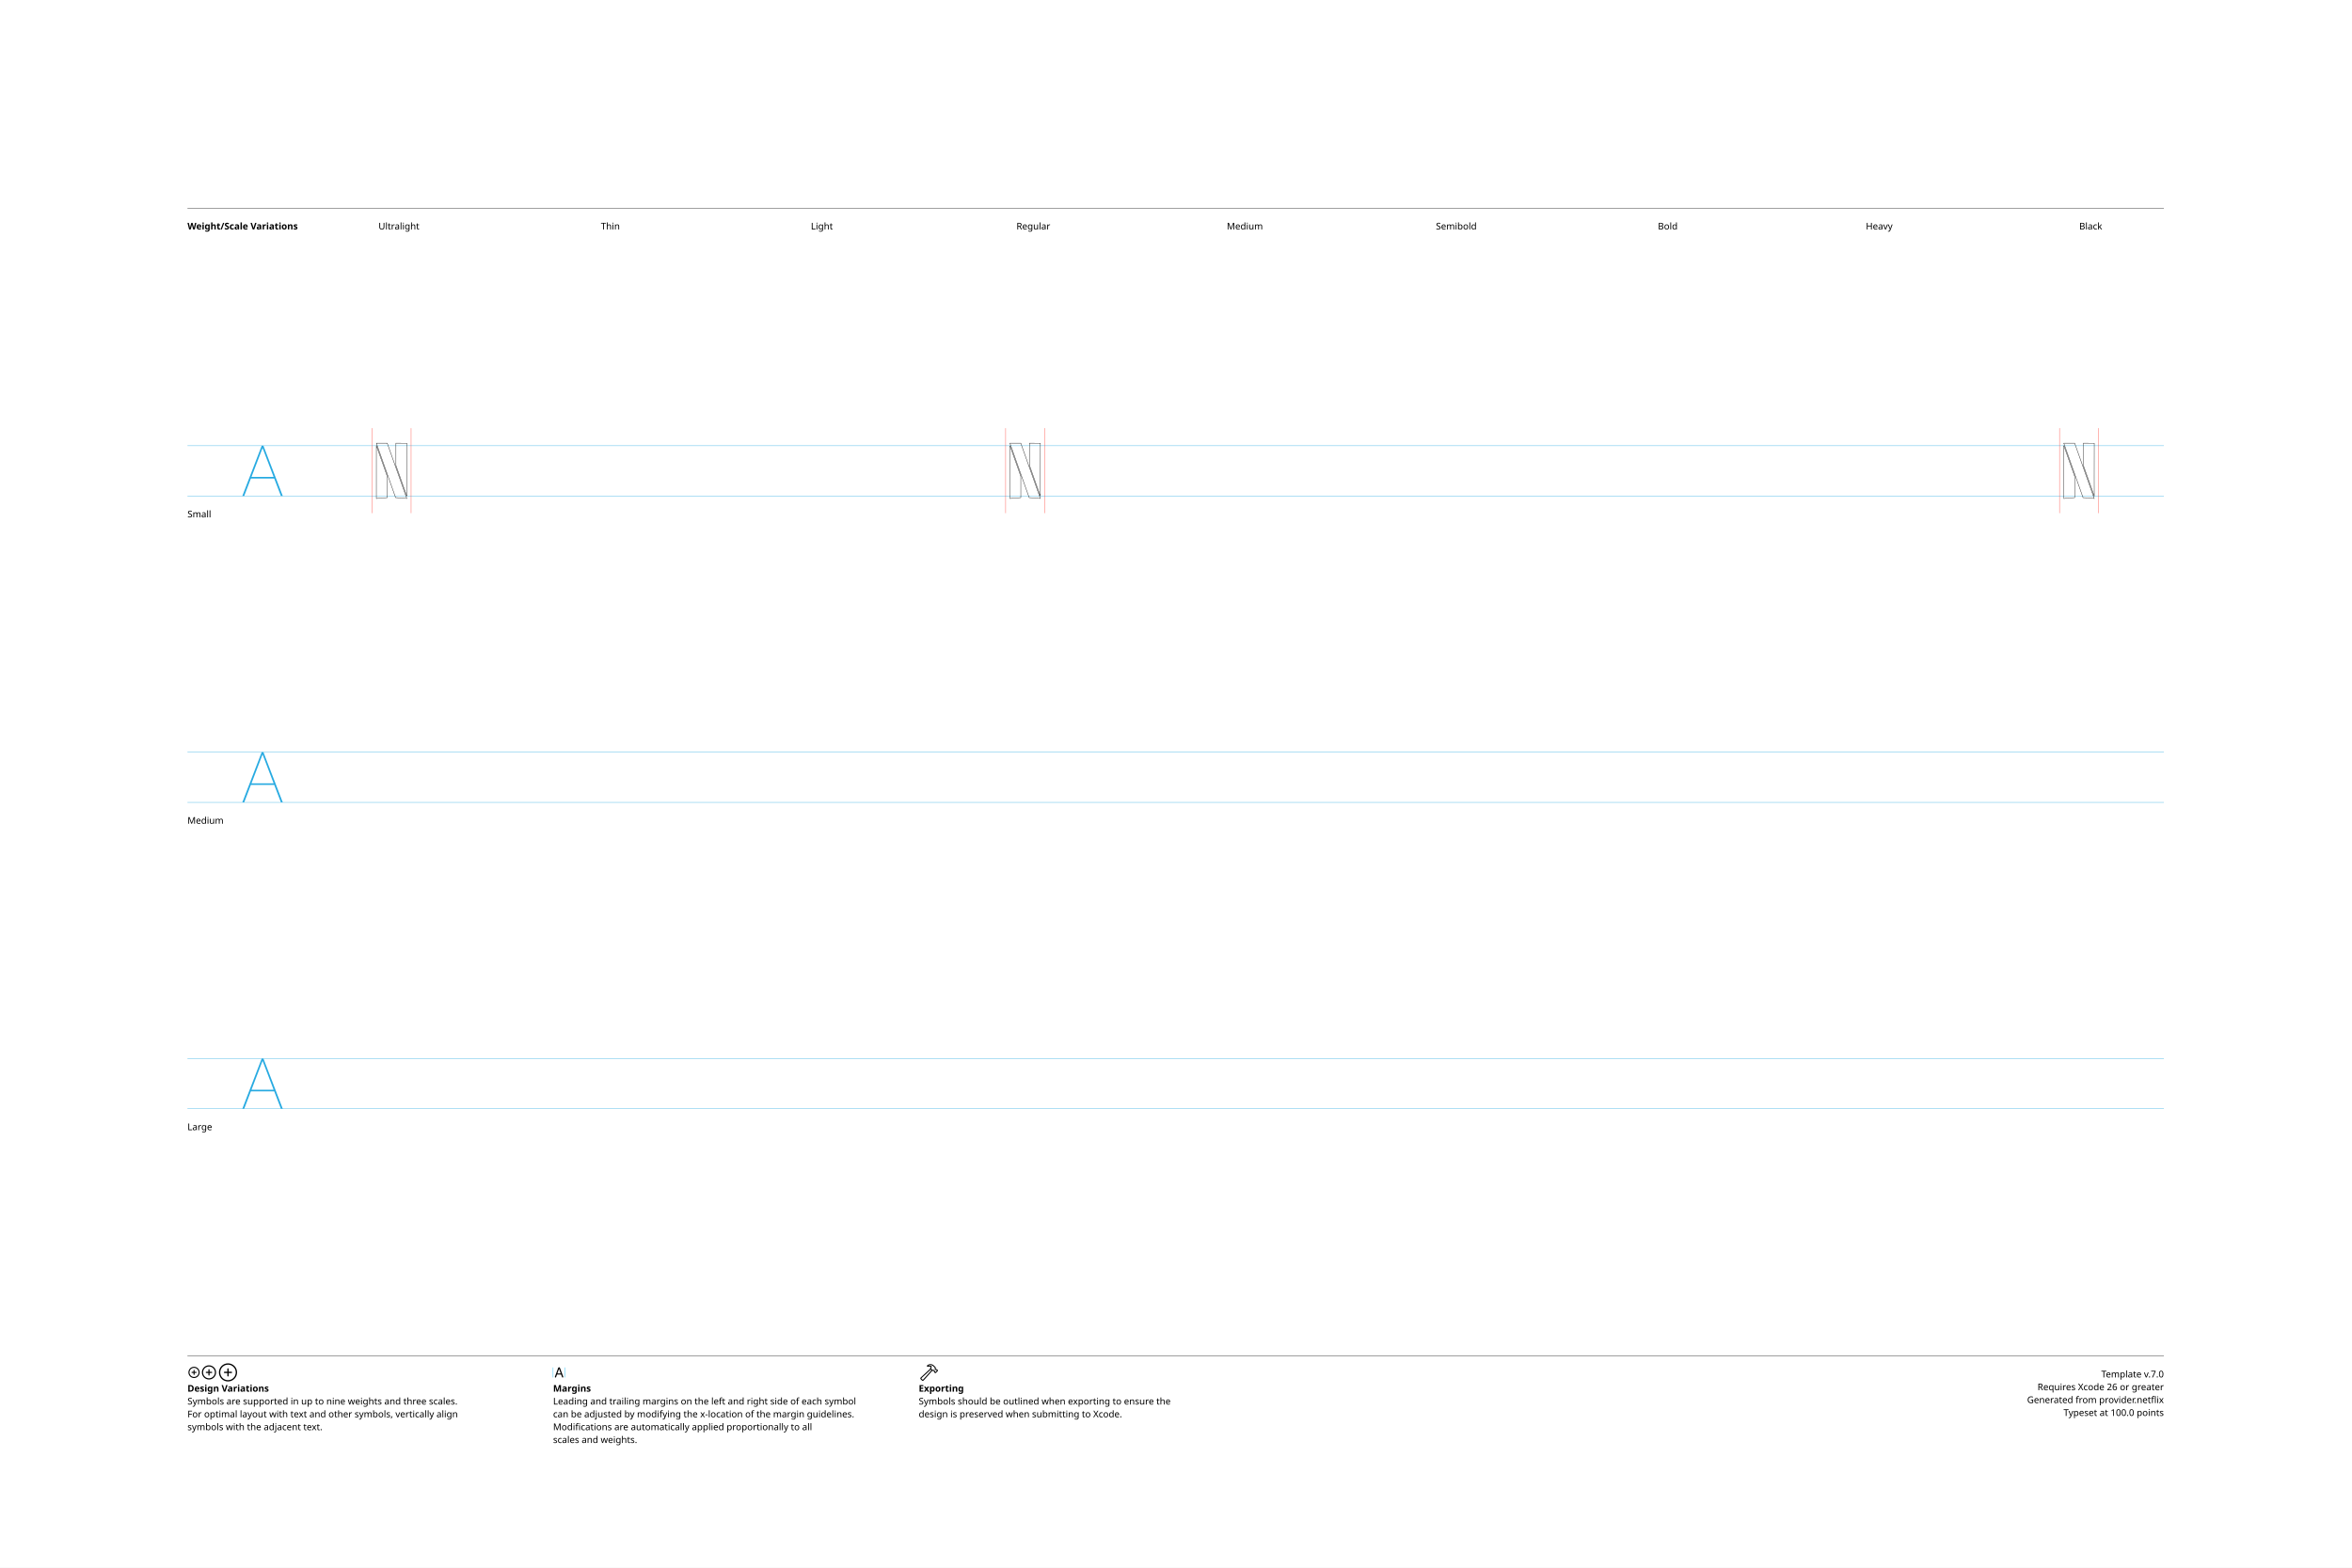
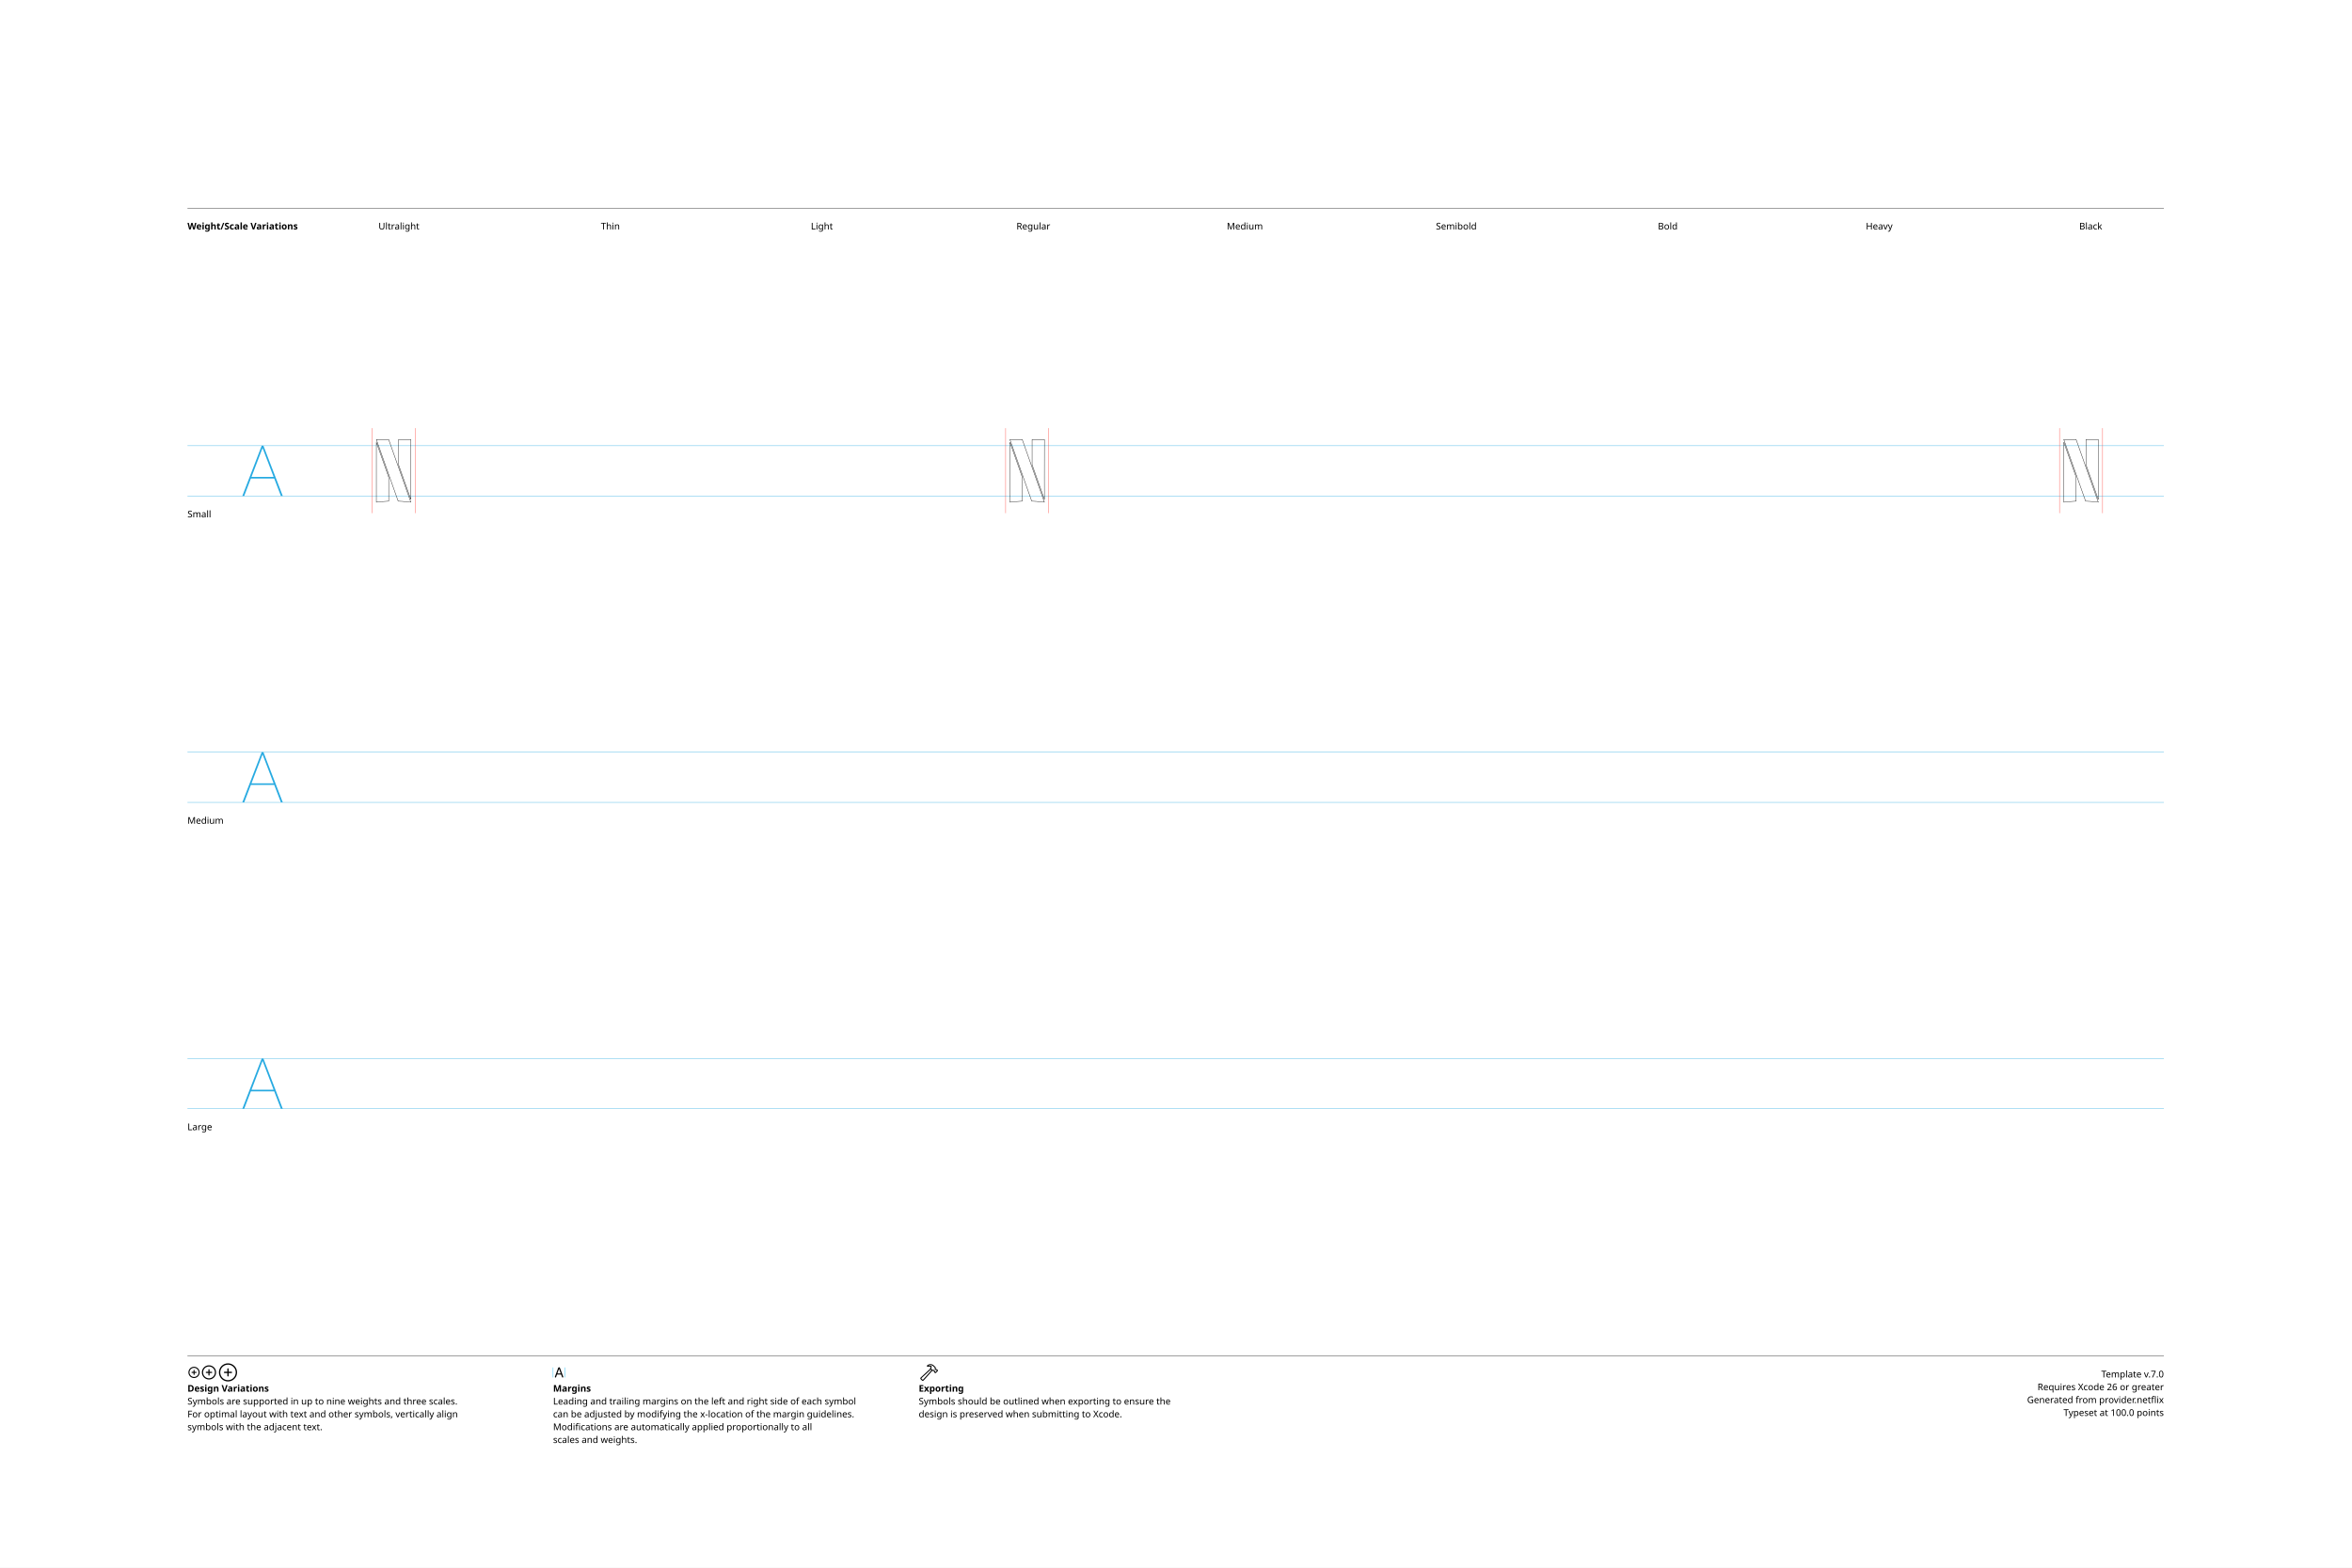
<svg xmlns="http://www.w3.org/2000/svg" version="1.1" viewBox="0 0 3300 2200">
  <style>.defaults {-sfsymbols-variable-value-mode:color;-sfsymbols-draw-reverses-motion-groups:false}

.monochrome-0 {-sfsymbols-motion-group:0}

.multicolor-0:tintColor {-sfsymbols-motion-group:0}

.hierarchical-0:primary {-sfsymbols-motion-group:0}

.SFSymbolsPreviewWireframe {fill:none;opacity:1.0;stroke:black;stroke-width:0.5}
</style>
  <g id="Notes">
    <rect height="2200" id="artboard" style="fill:white;opacity:1" width="3300" x="0" y="0" />
    <line style="fill:none;stroke:black;opacity:1;stroke-width:0.5;" x1="263" x2="3036" y1="292" y2="292" />
    <text style="stroke:none;fill:black;font-family:sans-serif;font-size:13;font-weight:bold;" transform="matrix(1 0 0 1 263 322)">Weight/Scale Variations</text>
    <text style="stroke:none;fill:black;font-family:sans-serif;font-size:13;text-anchor:middle;" transform="matrix(1 0 0 1 559.711 322)">Ultralight</text>
    <text style="stroke:none;fill:black;font-family:sans-serif;font-size:13;text-anchor:middle;" transform="matrix(1 0 0 1 856.422 322)">Thin</text>
    <text style="stroke:none;fill:black;font-family:sans-serif;font-size:13;text-anchor:middle;" transform="matrix(1 0 0 1 1153.13 322)">Light</text>
    <text style="stroke:none;fill:black;font-family:sans-serif;font-size:13;text-anchor:middle;" transform="matrix(1 0 0 1 1449.84 322)">Regular</text>
    <text style="stroke:none;fill:black;font-family:sans-serif;font-size:13;text-anchor:middle;" transform="matrix(1 0 0 1 1746.56 322)">Medium</text>
    <text style="stroke:none;fill:black;font-family:sans-serif;font-size:13;text-anchor:middle;" transform="matrix(1 0 0 1 2043.27 322)">Semibold</text>
    <text style="stroke:none;fill:black;font-family:sans-serif;font-size:13;text-anchor:middle;" transform="matrix(1 0 0 1 2339.98 322)">Bold</text>
    <text style="stroke:none;fill:black;font-family:sans-serif;font-size:13;text-anchor:middle;" transform="matrix(1 0 0 1 2636.69 322)">Heavy</text>
    <text style="stroke:none;fill:black;font-family:sans-serif;font-size:13;text-anchor:middle;" transform="matrix(1 0 0 1 2933.4 322)">Black</text>
    <line style="fill:none;stroke:black;opacity:1;stroke-width:0.5;" x1="263" x2="3036" y1="1903" y2="1903" />
    <g transform="matrix(0.2 0 0 0.2 263 1933)">
      <path d="m46.24 4.15c21.777 0 39.453-17.627 39.453-39.404s-17.676-39.404-39.453-39.404c-21.729 0-39.404 17.627-39.404 39.404s17.676 39.404 39.404 39.404Zm0-7.422c-17.676 0-31.934-14.307-31.934-31.982s14.258-31.982 31.934-31.982 31.982 14.307 31.982 31.982-14.307 31.982-31.982 31.982Zm3.613-17.773v-28.467c0-2.246-1.465-3.76-3.711-3.76-2.148 0-3.613 1.514-3.613 3.76v28.467c0 2.197 1.465 3.711 3.613 3.711 2.246 0 3.711-1.514 3.711-3.711Zm-17.822-10.596h28.418c2.197 0 3.711-1.465 3.711-3.613 0-2.197-1.514-3.711-3.711-3.711h-28.418c-2.246 0-3.76 1.514-3.76 3.711 0 2.148 1.514 3.613 3.76 3.613Z" />
    </g>
    <g transform="matrix(0.2 0 0 0.2 281.506 1933)">
      <path d="m58.545 14.551c27.49 0 49.805-22.314 49.805-49.805s-22.314-49.805-49.805-49.805-49.805 22.314-49.805 49.805 22.314 49.805 49.805 49.805Zm0-8.301c-22.949 0-41.504-18.555-41.504-41.504s18.555-41.504 41.504-41.504 41.504 18.555 41.504 41.504-18.555 41.504-41.504 41.504Zm4.053-23.096v-36.914c0-2.49-1.709-4.199-4.15-4.199-2.393 0-4.053 1.709-4.053 4.199v36.914c0 2.441 1.66 4.15 4.053 4.15 2.441 0 4.15-1.66 4.15-4.15Zm-22.559-14.404h36.963c2.441 0 4.15-1.611 4.15-4.004 0-2.441-1.709-4.15-4.15-4.15h-36.963c-2.49 0-4.15 1.709-4.15 4.15 0 2.393 1.66 4.004 4.15 4.004Z" />
    </g>
    <g transform="matrix(0.2 0 0 0.2 304.924 1933)">
      <path d="m74.853 28.32c35.107 0 63.623-28.467 63.623-63.574s-28.516-63.623-63.623-63.623-63.574 28.516-63.574 63.623 28.467 63.574 63.574 63.574Zm0-9.082c-30.127 0-54.492-24.365-54.492-54.492s24.365-54.492 54.492-54.492 54.492 24.365 54.492 54.492-24.365 54.492-54.492 54.492Zm4.443-30.322v-48.486c0-2.734-1.855-4.639-4.541-4.639-2.588 0-4.443 1.904-4.443 4.639v48.486c0 2.686 1.855 4.59 4.443 4.59 2.686 0 4.541-1.855 4.541-4.59Zm-28.711-19.775h48.486c2.686 0 4.59-1.807 4.59-4.395 0-2.734-1.855-4.59-4.59-4.59h-48.486c-2.734 0-4.59 1.855-4.59 4.59 0 2.588 1.855 4.395 4.59 4.395Z" />
    </g>
    <text style="stroke:none;fill:black;font-family:sans-serif;font-size:13;font-weight:bold;" transform="matrix(1 0 0 1 263 1953)">Design Variations</text>
    <text style="stroke:none;fill:black;font-family:sans-serif;font-size:13;" transform="matrix(1 0 0 1 263 1971)">Symbols are supported in up to nine weights and three scales.</text>
    <text style="stroke:none;fill:black;font-family:sans-serif;font-size:13;" transform="matrix(1 0 0 1 263 1989)">For optimal layout with text and other symbols, vertically align</text>
    <text style="stroke:none;fill:black;font-family:sans-serif;font-size:13;" transform="matrix(1 0 0 1 263 2007)">symbols with the adjacent text.</text>
    <line style="fill:none;stroke:#00AEEF;stroke-width:0.5;opacity:1.0;" x1="776" x2="776" y1="1919" y2="1933" />
    <g transform="matrix(0.2 0 0 0.2 776 1933)">
      <path d="m16.553 0.781c2.588 0 3.857-0.977 4.785-3.711l20.557-57.52h0.244l20.605 57.52c0.928 2.734 2.197 3.711 4.736 3.711 2.588 0 4.248-1.562 4.248-4.004 0-0.83-0.146-1.611-0.537-2.637l-22.9-60.986c-1.123-2.979-3.125-4.492-6.25-4.492-3.027 0-5.078 1.465-6.152 4.443l-22.9 61.084c-0.391 1.025-0.537 1.807-0.537 2.637 0 2.441 1.562 3.955 4.102 3.955Zm10.205-20.947h30.664c2.002 0 3.662-1.66 3.662-3.662 0-2.051-1.66-3.662-3.662-3.662h-30.664c-2.002 0-3.662 1.611-3.662 3.662 0 2.002 1.66 3.662 3.662 3.662Z" />
    </g>
    <line style="fill:none;stroke:#00AEEF;stroke-width:0.5;opacity:1.0;" x1="792.836" x2="792.836" y1="1919" y2="1933" />
    <text style="stroke:none;fill:black;font-family:sans-serif;font-size:13;font-weight:bold;" transform="matrix(1 0 0 1 776 1953)">Margins</text>
    <text style="stroke:none;fill:black;font-family:sans-serif;font-size:13;" transform="matrix(1 0 0 1 776 1971)">Leading and trailing margins on the left and right side of each symbol</text>
    <text style="stroke:none;fill:black;font-family:sans-serif;font-size:13;" transform="matrix(1 0 0 1 776 1989)">can be adjusted by modifying the x-location of the margin guidelines.</text>
    <text style="stroke:none;fill:black;font-family:sans-serif;font-size:13;" transform="matrix(1 0 0 1 776 2007)">Modifications are automatically applied proportionally to all</text>
    <text style="stroke:none;fill:black;font-family:sans-serif;font-size:13;" transform="matrix(1 0 0 1 776 2025)">scales and weights.</text>
    <g transform="matrix(0.2 0 0 0.2 1289 1933)">
      <path d="m14.209 13.135 7.861 7.861c4.297 4.395 9.326 4.102 13.867-1.025l60.693-68.213-4.883-4.883-60.254 67.676c-1.807 1.953-3.467 2.441-5.811 0.098l-5.176-5.127c-2.295-2.295-1.807-3.955 0.195-5.811l67.481-62.158-4.883-4.834-68.066 62.598c-4.98 4.59-5.322 9.473-1.025 13.818Zm44.873-97.461c-2.051 2.002-2.246 4.883-1.074 6.787 1.123 1.807 3.467 3.027 6.592 2.246 5.859-1.66 12.598-2.393 18.896 0.928l-2.686 7.129c-1.611 4.004-0.732 6.885 1.709 9.424l10.254 10.303c2.344 2.393 4.541 2.441 7.08 1.953l4.443-0.732 2.588 2.539-0.195 2.246c-0.098 2.295 0.537 4.297 2.783 6.494l3.369 3.32c2.295 2.295 5.518 2.49 7.812 0.195l12.988-13.037c2.295-2.344 2.148-5.371-0.195-7.666l-3.418-3.418c-2.197-2.197-4.053-3.027-6.348-2.881l-2.344 0.244-2.441-2.441 1.025-4.688c0.635-2.734-0.244-4.98-2.881-7.617l-11.279-11.182c-12.94-12.842-35.596-11.035-46.68-0.146Zm7.08 2.051c8.789-6.396 25.977-5.664 33.691 1.953l12.305 12.207c1.025 1.025 1.221 1.807 0.928 3.32l-1.465 6.641 6.738 6.689 4.395-0.244c1.123-0.049 1.514 0.049 2.344 0.879l2.539 2.49-10.84 10.84-2.49-2.49c-0.83-0.879-0.977-1.221-0.928-2.393l0.293-4.346-6.689-6.738-6.836 1.172c-1.416 0.293-2.051 0.195-3.174-0.879l-8.936-8.887c-1.074-1.025-1.172-1.709-0.488-3.369l4.59-11.475c-6.104-6.348-17.041-7.52-25.586-4.59-0.684 0.244-0.928-0.391-0.391-0.781Z" />
    </g>
    <text style="stroke:none;fill:black;font-family:sans-serif;font-size:13;font-weight:bold;" transform="matrix(1 0 0 1 1289 1953)">Exporting</text>
    <text style="stroke:none;fill:black;font-family:sans-serif;font-size:13;" transform="matrix(1 0 0 1 1289 1971)">Symbols should be outlined when exporting to ensure the</text>
    <text style="stroke:none;fill:black;font-family:sans-serif;font-size:13;" transform="matrix(1 0 0 1 1289 1989)">design is preserved when submitting to Xcode.</text>
    <text id="template-version" style="stroke:none;fill:black;font-family:sans-serif;font-size:13;text-anchor:end;" transform="matrix(1 0 0 1 3036 1933)">Template v.7.0</text>
    <text style="stroke:none;fill:black;font-family:sans-serif;font-size:13;text-anchor:end;" transform="matrix(1 0 0 1 3036 1951)">Requires Xcode 26 or greater</text>
    <text id="descriptive-name" style="stroke:none;fill:black;font-family:sans-serif;font-size:13;text-anchor:end;" transform="matrix(1 0 0 1 3036 1969)">Generated from provider.netflix</text>
    <text style="stroke:none;fill:black;font-family:sans-serif;font-size:13;text-anchor:end;" transform="matrix(1 0 0 1 3036 1987)">Typeset at 100.0 points</text>
    <text style="stroke:none;fill:black;font-family:sans-serif;font-size:13;" transform="matrix(1 0 0 1 263 726)">Small</text>
    <text style="stroke:none;fill:black;font-family:sans-serif;font-size:13;" transform="matrix(1 0 0 1 263 1156)">Medium</text>
    <text style="stroke:none;fill:black;font-family:sans-serif;font-size:13;" transform="matrix(1 0 0 1 263 1586)">Large</text>
  </g>
  <g id="Guides">
    <g id="H-reference" style="fill:#27AAE1;stroke:none;" transform="matrix(1 0 0 1 339 696)">
      <path d="M0.994 0L3.638 0L29.328-67.132L30.03-67.132L30.03-70.459L28.123-70.459ZM11.688-24.48L46.981-24.48L46.231-26.729L12.438-26.729ZM55.12 0L57.764 0L30.638-70.459L29.433-70.459L29.433-67.132Z" />
    </g>
    <line id="Baseline-S" style="fill:none;stroke:#27AAE1;opacity:1;stroke-width:0.5;" x1="263" x2="3036" y1="696" y2="696" />
    <line id="Capline-S" style="fill:none;stroke:#27AAE1;opacity:1;stroke-width:0.5;" x1="263" x2="3036" y1="625.541" y2="625.541" />
    <g id="H-reference" style="fill:#27AAE1;stroke:none;" transform="matrix(1 0 0 1 339 1126)">
      <path d="M0.994 0L3.638 0L29.328-67.132L30.03-67.132L30.03-70.459L28.123-70.459ZM11.688-24.48L46.981-24.48L46.231-26.729L12.438-26.729ZM55.12 0L57.764 0L30.638-70.459L29.433-70.459L29.433-67.132Z" />
    </g>
    <line id="Baseline-M" style="fill:none;stroke:#27AAE1;opacity:1;stroke-width:0.5;" x1="263" x2="3036" y1="1126" y2="1126" />
    <line id="Capline-M" style="fill:none;stroke:#27AAE1;opacity:1;stroke-width:0.5;" x1="263" x2="3036" y1="1055.54" y2="1055.54" />
    <g id="H-reference" style="fill:#27AAE1;stroke:none;" transform="matrix(1 0 0 1 339 1556)">
      <path d="M0.994 0L3.638 0L29.328-67.132L30.03-67.132L30.03-70.459L28.123-70.459ZM11.688-24.48L46.981-24.48L46.231-26.729L12.438-26.729ZM55.12 0L57.764 0L30.638-70.459L29.433-70.459L29.433-67.132Z" />
    </g>
    <line id="Baseline-L" style="fill:none;stroke:#27AAE1;opacity:1;stroke-width:0.5;" x1="263" x2="3036" y1="1556" y2="1556" />
    <line id="Capline-L" style="fill:none;stroke:#27AAE1;opacity:1;stroke-width:0.5;" x1="263" x2="3036" y1="1485.54" y2="1485.54" />
    <line id="left-margin-Ultralight-S" style="fill:none;stroke:#FF3B30;stroke-width:0.5;opacity:1.0;" x1="522.047" x2="522.047" y1="600.785" y2="720.121" />
-     <line id="right-margin-Ultralight-S" style="fill:none;stroke:#FF3B30;stroke-width:0.5;opacity:1.0;" x1="576.795" x2="576.795" y1="600.785" y2="720.121" />
+     <line id="right-margin-Ultralight-S" style="fill:none;stroke:#FF3B30;stroke-width:0.5;opacity:1.0;" x1="582.461" x2="582.461" y1="600.785" y2="720.121" />
    <line id="left-margin-Regular-S" style="fill:none;stroke:#FF3B30;stroke-width:0.5;opacity:1.0;" x1="1410.980" x2="1410.980" y1="600.785" y2="720.121" />
-     <line id="right-margin-Regular-S" style="fill:none;stroke:#FF3B30;stroke-width:0.5;opacity:1.0;" x1="1465.728" x2="1465.728" y1="600.785" y2="720.121" />
+     <line id="right-margin-Regular-S" style="fill:none;stroke:#FF3B30;stroke-width:0.5;opacity:1.0;" x1="1471.394" x2="1471.394" y1="600.785" y2="720.121" />
    <line id="left-margin-Black-S" style="fill:none;stroke:#FF3B30;stroke-width:0.5;opacity:1.0;" x1="2889.630" x2="2889.630" y1="600.785" y2="720.121" />
-     <line id="right-margin-Black-S" style="fill:none;stroke:#FF3B30;stroke-width:0.5;opacity:1.0;" x1="2944.378" x2="2944.378" y1="600.785" y2="720.121" />
+     <line id="right-margin-Black-S" style="fill:none;stroke:#FF3B30;stroke-width:0.5;opacity:1.0;" x1="2950.044" x2="2950.044" y1="600.785" y2="720.121" />
  </g>
  <g id="Symbols">
    <g id="Ultralight-S" transform="matrix(1 0 0 1 522.047 696)">
-       <path class="monochrome-0 multicolor-0:tintColor hierarchical-0:primary SFSymbolsPreviewWireframe" d="M6 -74.079L6 -74.06C15.804 -46.359 23.386 -24.931 33.026 2.333C40.615 2.52 48.728 3.621 48.742 3.621C39.676 -22.033 29.565 -50.597 21.265 -74.079L6 -74.079ZM33.484 -74.079L33.484 -42.902L48.742 0.225C48.693 -8.589 48.677 -17.479 48.677 -26.282C48.677 -42.89 48.735 -59.186 48.748 -74.076L33.484 -74.079ZM6 -70.68L6 3.621C12.064 2.892 15.098 2.612 21.265 2.333L21.265 -27.517L6 -70.68Z" />
+       <path class="monochrome-0 multicolor-0:tintColor hierarchical-0:primary SFSymbolsPreviewWireframe" d="M6 -79.23L6 -79.207C17.103 -47.834 25.691 -23.565 36.609 7.312C45.204 7.524 54.392 8.77 54.408 8.77C44.14 -20.284 32.689 -52.634 23.289 -79.23L6 -79.23ZM37.128 -79.23L37.128 -43.92L54.408 4.925C54.352 -5.058 54.334 -15.126 54.334 -25.096C54.334 -43.905 54.4 -62.361 54.414 -79.225L37.128 -79.23ZM6 -75.379L6 8.77C12.868 7.945 16.304 7.629 23.289 7.312L23.289 -26.495L6 -75.379Z" />
    </g>
    <g id="Regular-S" transform="matrix(1 0 0 1 1410.98 696)">
-       <path class="monochrome-0 multicolor-0:tintColor hierarchical-0:primary SFSymbolsPreviewWireframe" d="M6 -74.079L6 -74.06C15.804 -46.359 23.386 -24.931 33.026 2.333C40.615 2.52 48.728 3.621 48.742 3.621C39.676 -22.033 29.565 -50.597 21.265 -74.079L6 -74.079ZM33.484 -74.079L33.484 -42.902L48.742 0.225C48.693 -8.589 48.677 -17.479 48.677 -26.282C48.677 -42.89 48.735 -59.186 48.748 -74.076L33.484 -74.079ZM6 -70.68L6 3.621C12.064 2.892 15.098 2.612 21.265 2.333L21.265 -27.517L6 -70.68Z" />
+       <path class="monochrome-0 multicolor-0:tintColor hierarchical-0:primary SFSymbolsPreviewWireframe" d="M6 -79.23L6 -79.207C17.103 -47.834 25.691 -23.565 36.609 7.312C45.204 7.524 54.392 8.77 54.408 8.77C44.14 -20.284 32.689 -52.634 23.289 -79.23L6 -79.23ZM37.128 -79.23L37.128 -43.92L54.408 4.925C54.352 -5.058 54.334 -15.126 54.334 -25.096C54.334 -43.905 54.4 -62.361 54.414 -79.225L37.128 -79.23ZM6 -75.379L6 8.77C12.868 7.945 16.304 7.629 23.289 7.312L23.289 -26.495L6 -75.379Z" />
    </g>
    <g id="Black-S" transform="matrix(1 0 0 1 2889.63 696)">
-       <path class="monochrome-0 multicolor-0:tintColor hierarchical-0:primary SFSymbolsPreviewWireframe" d="M6 -74.079L6 -74.06C15.804 -46.359 23.386 -24.931 33.026 2.333C40.615 2.52 48.728 3.621 48.742 3.621C39.676 -22.033 29.565 -50.597 21.265 -74.079L6 -74.079ZM33.484 -74.079L33.484 -42.902L48.742 0.225C48.693 -8.589 48.677 -17.479 48.677 -26.282C48.677 -42.89 48.735 -59.186 48.748 -74.076L33.484 -74.079ZM6 -70.68L6 3.621C12.064 2.892 15.098 2.612 21.265 2.333L21.265 -27.517L6 -70.68Z" />
+       <path class="monochrome-0 multicolor-0:tintColor hierarchical-0:primary SFSymbolsPreviewWireframe" d="M6 -79.23L6 -79.207C17.103 -47.834 25.691 -23.565 36.609 7.312C45.204 7.524 54.392 8.77 54.408 8.77C44.14 -20.284 32.689 -52.634 23.289 -79.23L6 -79.23ZM37.128 -79.23L37.128 -43.92L54.408 4.925C54.352 -5.058 54.334 -15.126 54.334 -25.096C54.334 -43.905 54.4 -62.361 54.414 -79.225L37.128 -79.23ZM6 -75.379L6 8.77C12.868 7.945 16.304 7.629 23.289 7.312L23.289 -26.495L6 -75.379Z" />
    </g>
  </g>
</svg>
